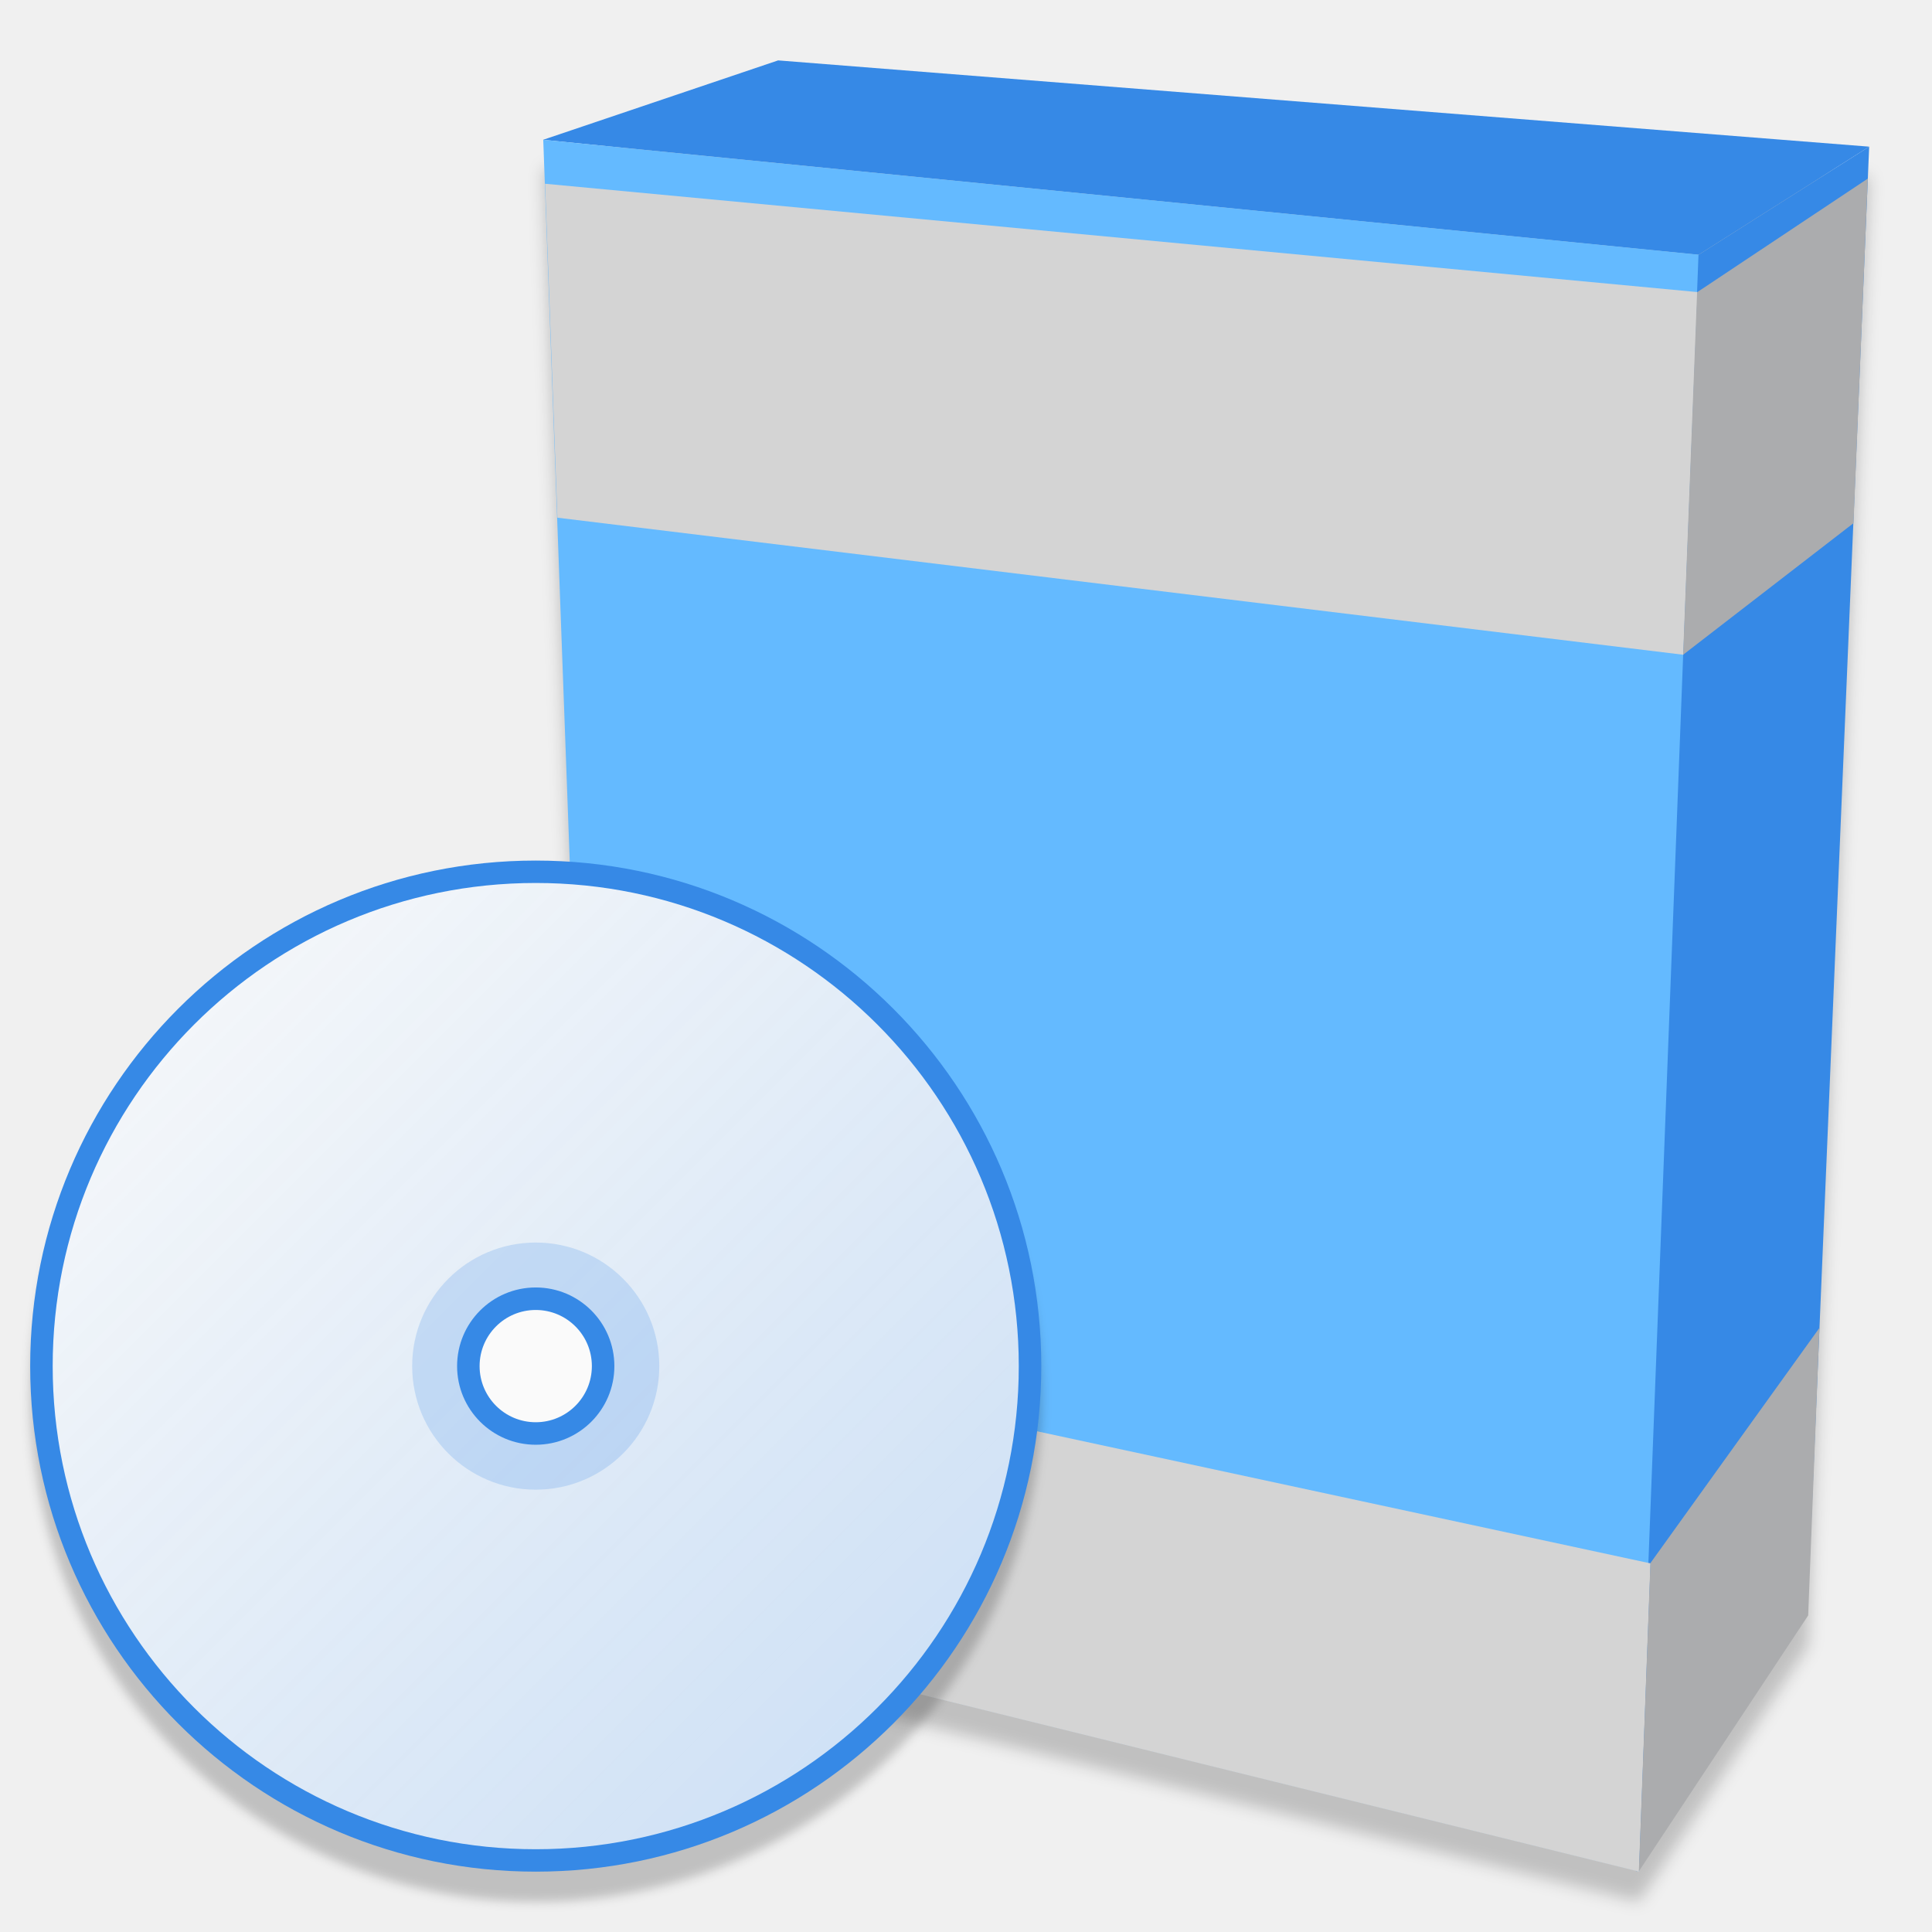
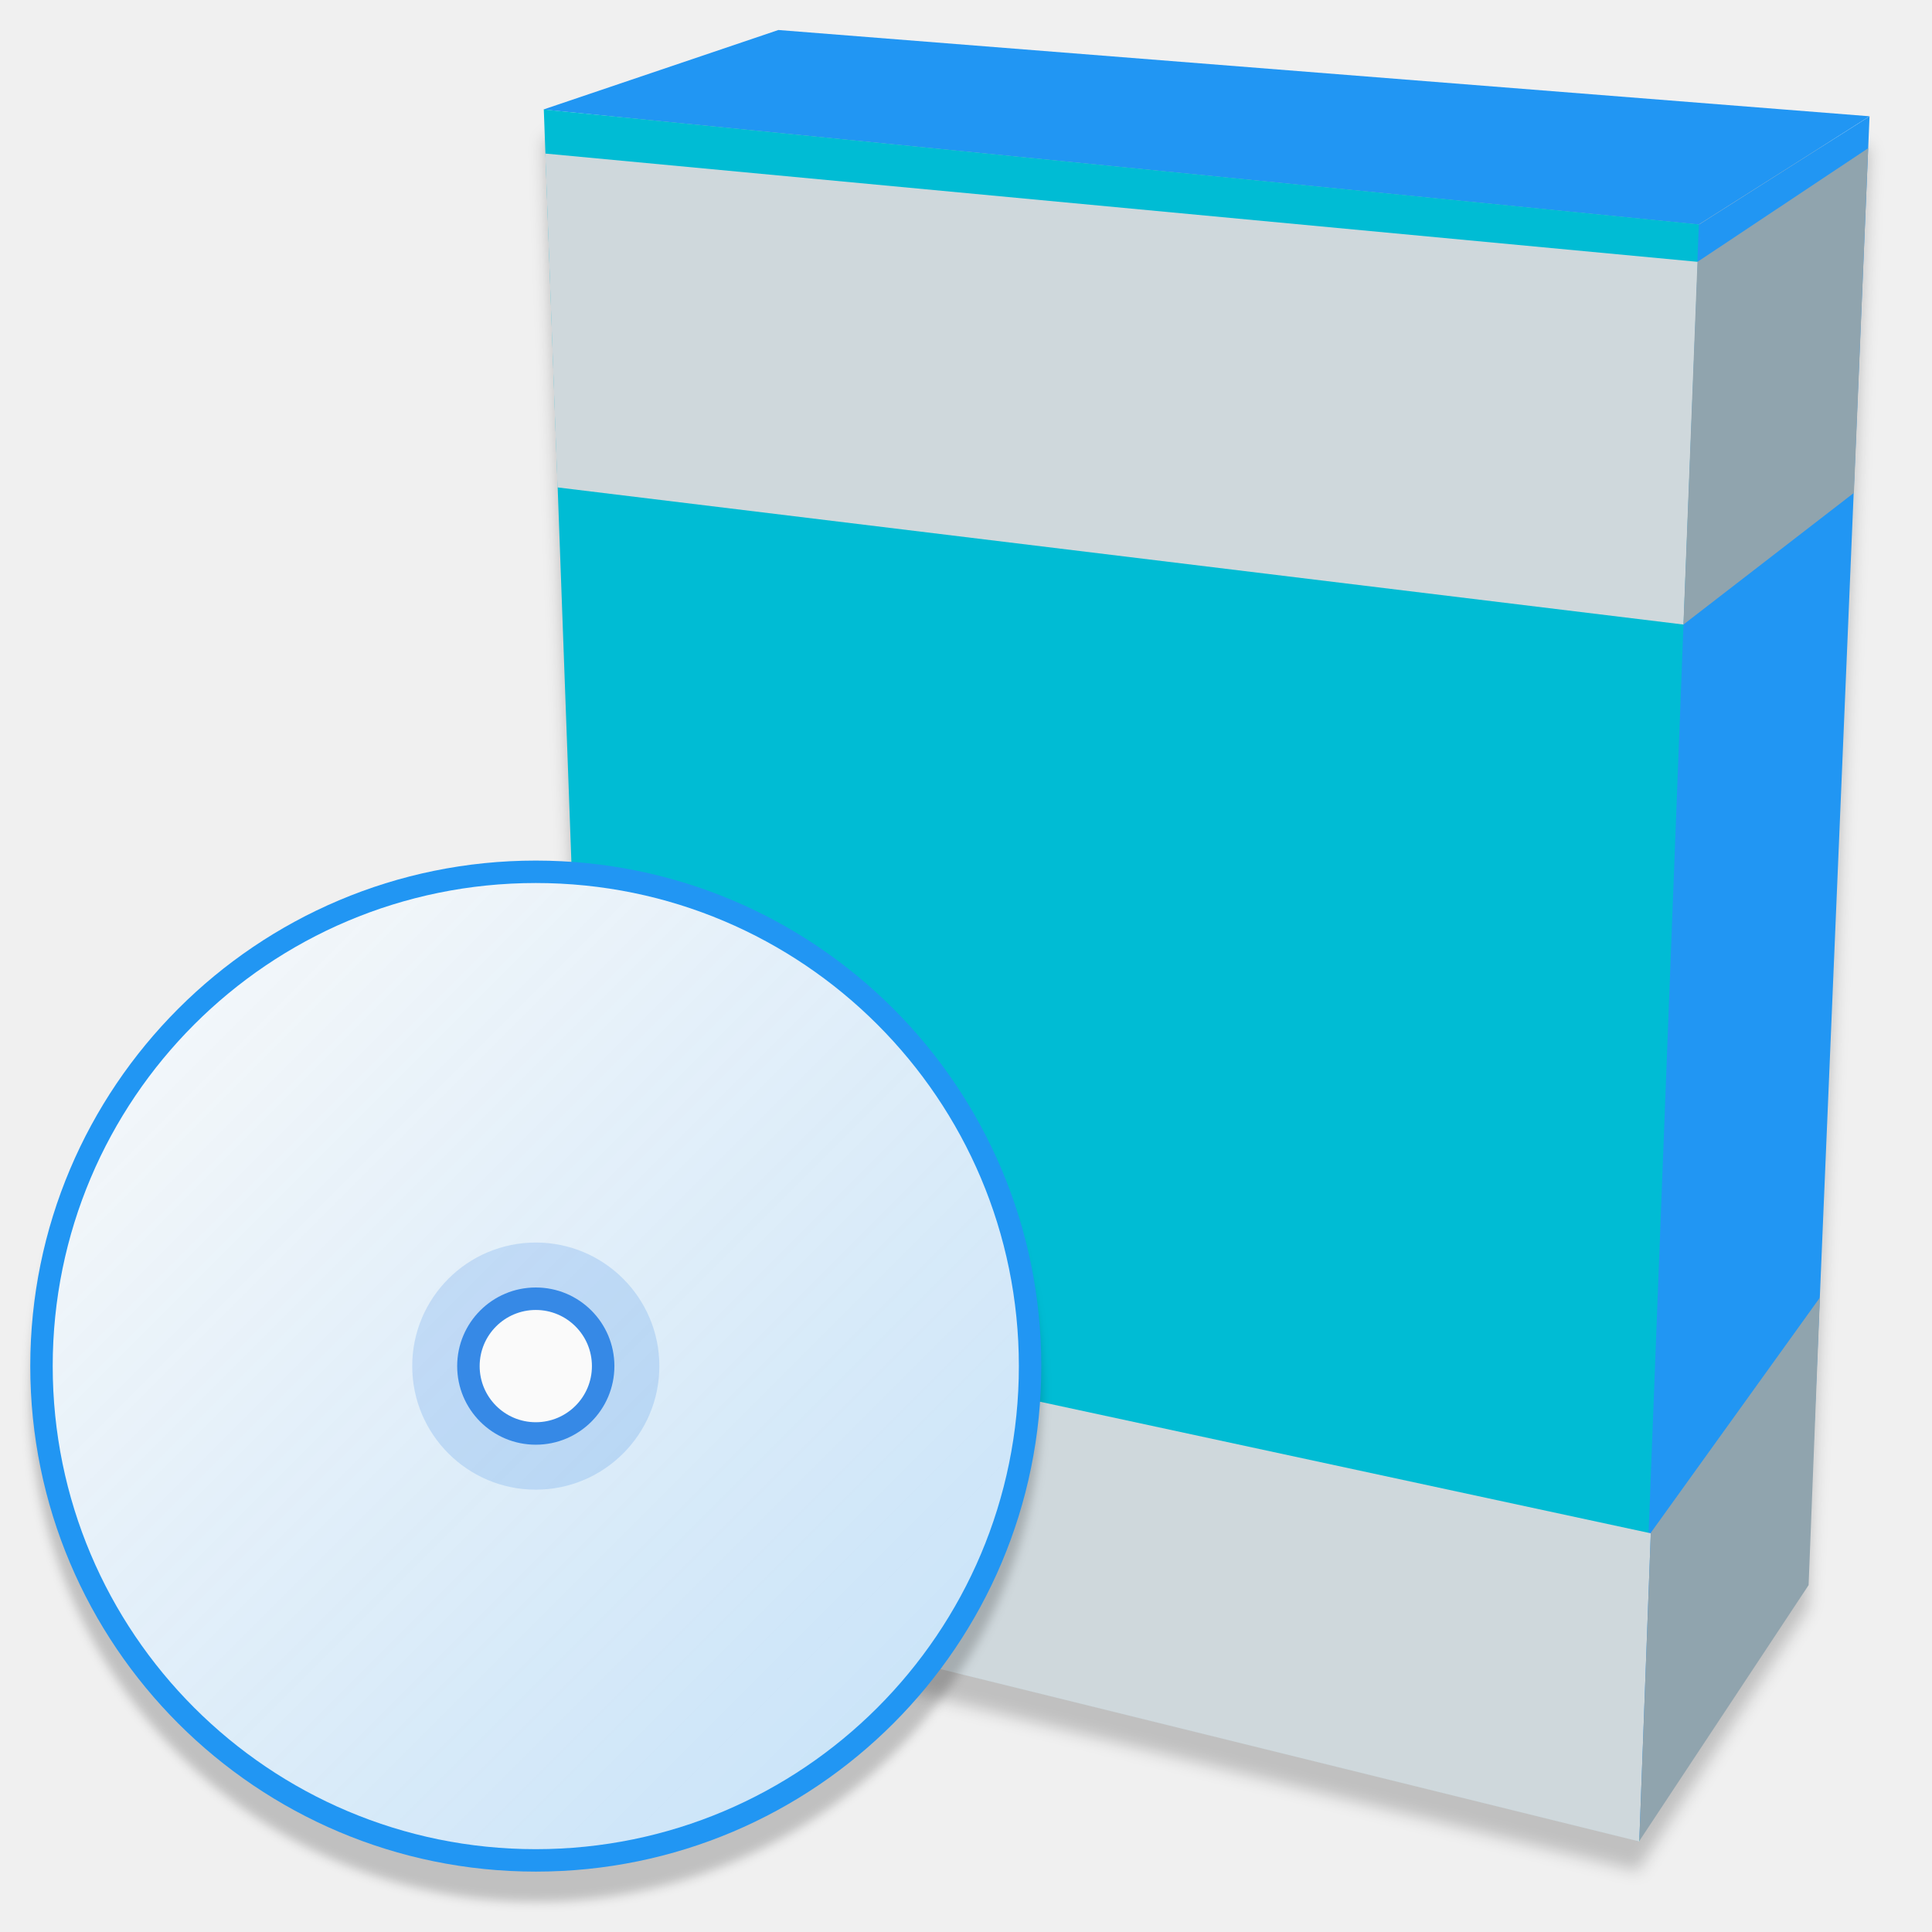
<svg xmlns="http://www.w3.org/2000/svg" xmlns:xlink="http://www.w3.org/1999/xlink" width="48" height="48" viewBox="0 0 12.7 12.7" version="1.1" id="svg8">
  <defs id="defs2">
    <style id="current-color-scheme" type="text/css">
   .ColorScheme-Text { color:#5c616c; } .ColorScheme-Highlight { color:#5294e2; } .ColorScheme-ButtonBackground { color:#d3dae3; }
  </style>
    <style id="current-color-scheme-3" type="text/css">
   .ColorScheme-Text { color:#5c616c; } .ColorScheme-Highlight { color:#5294e2; } .ColorScheme-ButtonBackground { color:#d3dae3; }
  </style>
    <style id="style4492" type="text/css">
    .str0 {stroke:#4D4948;stroke-width:0.012}
    .str1 {stroke:#838281;stroke-width:0.229;stroke-linecap:round}
    .fil2 {fill:none}
    .fil0 {fill:#4D4948}
    .fil1 {fill:white;fill-rule:nonzero}
  </style>
    <style type="text/css" id="style4492-1">
    .str0 {stroke:#4D4948;stroke-width:0.222}
    .str1 {stroke:#00923F;stroke-width:0.887}
    .str2 {stroke:#E77817;stroke-width:0.887;stroke-linecap:round}
    .fil2 {fill:none}
    .fil0 {fill:#4D4948}
    .fil1 {fill:#B6DDC7}
  </style>
    <style type="text/css" id="current-color-scheme-6">
   .ColorScheme-Text { color:#5c616c; } .ColorScheme-Highlight { color:#5294e2; } .ColorScheme-ButtonBackground { color:#d3dae3; }
  </style>
    <style type="text/css" id="current-color-scheme-0">
   .ColorScheme-Text { color:#5c616c; } .ColorScheme-Highlight { color:#5294e2; } .ColorScheme-ButtonBackground { color:#d3dae3; }
  </style>
    <style type="text/css" id="current-color-scheme-3-6">
   .ColorScheme-Text { color:#5c616c; } .ColorScheme-Highlight { color:#5294e2; } .ColorScheme-ButtonBackground { color:#d3dae3; }
  </style>
    <style type="text/css" id="style4492-15">
    .str0 {stroke:#4D4948;stroke-width:0.012}
    .str1 {stroke:#838281;stroke-width:0.229;stroke-linecap:round}
    .fil2 {fill:none}
    .fil0 {fill:#4D4948}
    .fil1 {fill:white;fill-rule:nonzero}
  </style>
    <style id="style4492-1-54" type="text/css">
    .str0 {stroke:#4D4948;stroke-width:0.222}
    .str1 {stroke:#00923F;stroke-width:0.887}
    .str2 {stroke:#E77817;stroke-width:0.887;stroke-linecap:round}
    .fil2 {fill:none}
    .fil0 {fill:#4D4948}
    .fil1 {fill:#B6DDC7}
  </style>
    <style id="current-color-scheme-6-7" type="text/css">
   .ColorScheme-Text { color:#5c616c; } .ColorScheme-Highlight { color:#5294e2; } .ColorScheme-ButtonBackground { color:#d3dae3; }
  </style>
    <style type="text/css" id="current-color-scheme-67">
   .ColorScheme-Text { color:#5c616c; } .ColorScheme-Highlight { color:#5294e2; } .ColorScheme-ButtonBackground { color:#d3dae3; }
  </style>
    <style type="text/css" id="current-color-scheme-3-5">
   .ColorScheme-Text { color:#5c616c; } .ColorScheme-Highlight { color:#5294e2; } .ColorScheme-ButtonBackground { color:#d3dae3; }
  </style>
    <style type="text/css" id="style4492-3">
    .str0 {stroke:#4D4948;stroke-width:0.012}
    .str1 {stroke:#838281;stroke-width:0.229;stroke-linecap:round}
    .fil2 {fill:none}
    .fil0 {fill:#4D4948}
    .fil1 {fill:white;fill-rule:nonzero}
  </style>
    <style id="style4492-1-5" type="text/css">
    .str0 {stroke:#4D4948;stroke-width:0.222}
    .str1 {stroke:#00923F;stroke-width:0.887}
    .str2 {stroke:#E77817;stroke-width:0.887;stroke-linecap:round}
    .fil2 {fill:none}
    .fil0 {fill:#4D4948}
    .fil1 {fill:#B6DDC7}
  </style>
    <style id="current-color-scheme-6-6" type="text/css">
   .ColorScheme-Text { color:#5c616c; } .ColorScheme-Highlight { color:#5294e2; } .ColorScheme-ButtonBackground { color:#d3dae3; }
  </style>
    <linearGradient id="linearGradient5028">
      <stop id="stop5024" offset="0" style="stop-color:#fafafa;stop-opacity:1" />
      <stop id="stop5026" offset="1" style="stop-color:#fafafa;stop-opacity:0.75" />
    </linearGradient>
-     <linearGradient gradientTransform="matrix(0.999979,0,0,1,-38.99196,-3.9062502e-7)" gradientUnits="userSpaceOnUse" y2="295.676" x2="33.436" y1="284.301" x1="22.062" id="linearGradient5030" xlink:href="#linearGradient5028" />
-     <filter style="color-interpolation-filters:sRGB" id="filter6303" x="-0.014" width="1.028" y="-0.01" height="1.021">
-       <feGaussianBlur stdDeviation="0.285" id="feGaussianBlur6305" />
-     </filter>
+     <linearGradient gradientTransform="matrix(0.7443111,0,0,0.7443196,-15.95731,76.19565)" gradientUnits="userSpaceOnUse" y2="295.676" x2="33.436" y1="284.301" x1="22.062" id="linearGradient5030" xlink:href="#linearGradient5028" />
    <filter style="color-interpolation-filters:sRGB" id="filter6359" x="-0.012" width="1.024" y="-0.012" height="1.024">
      <feGaussianBlur stdDeviation="0.044" id="feGaussianBlur6361" />
    </filter>
+     <filter style="color-interpolation-filters:sRGB" id="filter4712" x="-0.014" width="1.028" y="-0.01" height="1.021">
+       <feGaussianBlur stdDeviation="0.069" id="feGaussianBlur4714" />
+     </filter>
  </defs>
-   <g id="layer1" transform="translate(-4.4504802e-7,-284.3)">
-     <g id="g6237-3" transform="matrix(-0.1812309,0,0,0.1812309,2.3791,238.38)" style="opacity:0.2;fill:#000000;filter:url(#filter6303)">
-       <path id="path4127-9" style="fill:#000000;fill-rule:evenodd;stroke-width:0.265" d="m -54.685,259.792 6.191,3.924 41.91,-4.17 -8.525,-2.883 -39.576,3.128 z" />
-       <path id="path4129-0" style="fill:#000000;fill-rule:evenodd;stroke-width:0.265" d="m -8.546,313.031 -37.782,9.321 -2.208,-58.634 41.955,-4.172 -1.963,53.486 z" />
-       <path style="fill:#000000;fill-rule:evenodd;stroke-width:0.265" d="m -46.231,322.36 c -2.07,-3.192 -4.14,-6.384 -6.21,-9.575 -0.743,-17.664 -1.486,-35.329 -2.229,-52.993 2.064,1.309 4.128,2.617 6.192,3.926 0.749,19.548 1.498,39.095 2.247,58.643 z" id="path4131-8" />
-       <path id="path11944-8" style="fill:#000000;fill-rule:evenodd;stroke-width:0.265" d="m -8.175,302.865 -0.379,10.166 -37.767,9.315 -0.418,-11.177 38.563,-8.305 z" />
-       <path id="path13913-5" style="fill:#000000;fill-rule:evenodd;stroke-width:0.265" d="m -46.319,322.347 -6.141,-9.282 -0.409,-10.427 6.133,8.529 0.417,11.178 z" />
-       <path id="path9999-0" style="fill:#000000;fill-rule:evenodd;stroke-width:0.265" d="m -6.643,261.142 -0.445,12.109 -40.836,4.974 -0.516,-13.154 41.796,-3.929 z" />
-       <path id="path13915-9" style="fill:#000000;fill-rule:evenodd;stroke-width:0.265" d="m -47.922,278.225 -6.182,-4.775 -0.518,-12.5 6.192,4.121 0.508,13.155 z" />
+   <g id="layer1" transform="translate(0,-284.3)">
+     <g id="g4655-3" style="opacity:0.2;fill:#000000;filter:url(#filter4712)" transform="matrix(0.7500001,0,0,0.7500001,0.00244545,74.24995)">
+       <path id="path4127-6" style="fill:#000000;fill-rule:evenodd;stroke-width:0.064" d="m 16.382,281.352 -1.496,0.948 -10.127,-1.008 2.06,-0.697 9.563,0.756 z" />
+       <path id="path4129-7" style="fill:#000000;fill-rule:evenodd;stroke-width:0.064" d="m 5.237,294.216 9.13,2.252 0.534,-14.168 -10.138,-1.008 0.474,12.924 z" />
+       <path id="path4131-5" d="m 14.343,296.471 1.501,-2.314 0.539,-12.805 -1.496,0.949 z" style="fill:#000000;fill-rule:evenodd;stroke-width:0.064" />
    </g>
    <g id="layer9" style="display:inline" transform="matrix(0.1984375,0,0,0.1984375,-73.07649,316.6534)" />
    <g id="layer1-3" style="display:inline" transform="matrix(0.1984375,0,0,0.1984375,-25.25301,194.2174)" />
    <g id="layer14" style="display:inline" transform="matrix(0.1984375,0,0,0.1984375,-73.07649,316.6534)" />
    <g id="layer15" style="display:inline" transform="matrix(0.1984375,0,0,0.1984375,-73.07649,316.6534)" />
    <g id="g71291" style="display:inline" transform="matrix(0.1984375,0,0,0.1984375,-73.07649,316.6534)" />
    <g id="layer2" style="display:inline" transform="matrix(0.1984375,0,0,0.1984375,-25.25301,223.983)" />
    <g id="layer12" style="display:inline" transform="matrix(0.1984375,0,0,0.1984375,-73.07649,316.6534)" />
    <g id="layer9-6" style="display:inline" transform="matrix(0.1984375,0,0,0.1984375,-46.03559,315.4309)" />
    <g id="layer1-7" style="display:inline" transform="matrix(0.1984375,0,0,0.1984375,1.787892,192.9949)" />
    <g id="layer14-5" style="display:inline" transform="matrix(0.1984375,0,0,0.1984375,-46.03559,315.4309)" />
    <g id="layer15-3" style="display:inline" transform="matrix(0.1984375,0,0,0.1984375,-46.03559,315.4309)" />
    <g id="g71291-5" style="display:inline" transform="matrix(0.1984375,0,0,0.1984375,-46.03559,315.4309)" />
    <g id="layer2-6" style="display:inline" transform="matrix(0.1984375,0,0,0.1984375,1.787892,222.7605)" />
    <g id="layer12-2" style="display:inline" transform="matrix(0.1984375,0,0,0.1984375,-46.03559,315.4309)" />
-     <g transform="matrix(0.1984375,0,0,0.1984375,-82.86183,301.6405)" style="display:inline" id="layer9-61" />
+     <g transform="matrix(0.1984375,0,0,0.1984375,-82.86184,301.6405)" style="display:inline" id="layer9-61" />
    <g transform="matrix(0.1984375,0,0,0.1984375,-35.03836,179.2046)" style="display:inline" id="layer1-8" />
-     <g transform="matrix(0.1984375,0,0,0.1984375,-82.86183,301.6405)" style="display:inline" id="layer14-7" />
-     <g transform="matrix(0.1984375,0,0,0.1984375,-82.86183,301.6405)" style="display:inline" id="layer15-9" />
-     <g transform="matrix(0.1984375,0,0,0.1984375,-82.86183,301.6405)" style="display:inline" id="g71291-2" />
+     <g transform="matrix(0.1984375,0,0,0.1984375,-82.86184,301.6405)" style="display:inline" id="layer14-7" />
+     <g transform="matrix(0.1984375,0,0,0.1984375,-82.86184,301.6405)" style="display:inline" id="layer15-9" />
+     <g transform="matrix(0.1984375,0,0,0.1984375,-82.86184,301.6405)" style="display:inline" id="g71291-2" />
    <g transform="matrix(0.1984375,0,0,0.1984375,-35.03836,208.9702)" style="display:inline" id="layer2-0" />
-     <g transform="matrix(0.1984375,0,0,0.1984375,-82.86183,301.6405)" style="display:inline" id="layer12-23" />
+     <g transform="matrix(0.1984375,0,0,0.1984375,-82.86184,301.6405)" style="display:inline" id="layer12-23" />
    <g id="layer9-4" style="display:inline" transform="matrix(0.6278067,0,0,0.6278067,-210.2058,383.0406)" />
-     <g id="layer1-3-9" style="display:inline" transform="matrix(0.6278067,0,0,0.6278067,-58.9043,-4.316102)" />
+     <g id="layer1-3-9" style="display:inline" transform="matrix(0.6278067,0,0,0.6278067,-58.9043,-4.316115)" />
    <g id="layer14-2" style="display:inline" transform="matrix(0.6278067,0,0,0.6278067,-210.2058,383.0406)" />
    <g id="layer15-0" style="display:inline" transform="matrix(0.6278067,0,0,0.6278067,-210.2058,383.0406)" />
    <g id="g71291-6" style="display:inline" transform="matrix(0.6278067,0,0,0.6278067,-210.2058,383.0406)" />
-     <g id="layer2-8" style="display:inline" transform="matrix(0.6278067,0,0,0.6278067,-58.9043,89.8549)" />
+     <g id="layer2-8" style="display:inline" transform="matrix(0.6278067,0,0,0.6278067,-58.9043,89.85489)" />
    <g id="layer12-9" style="display:inline" transform="matrix(0.6278067,0,0,0.6278067,-210.2058,383.0406)" />
    <g id="layer9-6-26" style="display:inline" transform="matrix(0.6278067,0,0,0.6278067,-124.6552,379.173)" />
-     <g id="layer1-7-6" style="display:inline" transform="matrix(0.6278067,0,0,0.6278067,26.64636,-8.183785)" />
+     <g id="layer1-7-6" style="display:inline" transform="matrix(0.6278067,0,0,0.6278067,26.64636,-8.183797)" />
    <g id="layer14-5-4" style="display:inline" transform="matrix(0.6278067,0,0,0.6278067,-124.6552,379.173)" />
    <g id="layer15-3-9" style="display:inline" transform="matrix(0.6278067,0,0,0.6278067,-124.6552,379.173)" />
    <g id="g71291-5-5" style="display:inline" transform="matrix(0.6278067,0,0,0.6278067,-124.6552,379.173)" />
-     <g id="layer2-6-0" style="display:inline" transform="matrix(0.6278067,0,0,0.6278067,26.64636,85.98722)" />
+     <g id="layer2-6-0" style="display:inline" transform="matrix(0.6278067,0,0,0.6278067,26.64636,85.98721)" />
    <g id="layer12-2-4" style="display:inline" transform="matrix(0.6278067,0,0,0.6278067,-124.6552,379.173)" />
    <g transform="matrix(0.6278067,0,0,0.6278067,-241.1642,335.5437)" style="display:inline" id="layer9-61-87" />
-     <g transform="matrix(0.6278067,0,0,0.6278067,-89.86269,-51.81298)" style="display:inline" id="layer1-8-1" />
+     <g transform="matrix(0.6278067,0,0,0.6278067,-89.86269,-51.81299)" style="display:inline" id="layer1-8-1" />
    <g transform="matrix(0.6278067,0,0,0.6278067,-241.1642,335.5437)" style="display:inline" id="layer14-7-72" />
    <g transform="matrix(0.6278067,0,0,0.6278067,-241.1642,335.5437)" style="display:inline" id="layer15-9-7" />
    <g transform="matrix(0.6278067,0,0,0.6278067,-241.1642,335.5437)" style="display:inline" id="g71291-2-2" />
    <g transform="matrix(0.6278067,0,0,0.6278067,-89.86269,42.35802)" style="display:inline" id="layer2-0-2" />
    <g transform="matrix(0.6278067,0,0,0.6278067,-241.1642,335.5437)" style="display:inline" id="layer12-23-6" />
-     <g id="layer9-2" style="display:inline" transform="matrix(0.6278067,0,0,0.6278067,-64.82948,310.3525)" />
-     <g id="layer1-6" style="display:inline" transform="matrix(0.6278067,0,0,0.6278067,86.47205,-77.00425)" />
-     <g id="layer14-1" style="display:inline" transform="matrix(0.6278067,0,0,0.6278067,-64.82948,310.3525)" />
-     <g id="layer15-8" style="display:inline" transform="matrix(0.6278067,0,0,0.6278067,-64.82948,310.3525)" />
-     <g id="g71291-7" style="display:inline" transform="matrix(0.6278067,0,0,0.6278067,-64.82948,310.3525)" />
-     <g id="layer2-9" style="display:inline" transform="matrix(0.6278067,0,0,0.6278067,86.47205,17.16675)" />
-     <g id="layer12-20" style="display:inline" transform="matrix(0.6278067,0,0,0.6278067,-64.82948,310.3525)" />
+     <g id="layer9-2" style="display:inline" transform="matrix(0.6278067,0,0,0.6278067,-64.82949,310.3525)" />
+     <g id="layer1-6" style="display:inline" transform="matrix(0.6278067,0,0,0.6278067,86.47205,-77.00427)" />
+     <g id="layer14-1" style="display:inline" transform="matrix(0.6278067,0,0,0.6278067,-64.82949,310.3525)" />
+     <g id="layer15-8" style="display:inline" transform="matrix(0.6278067,0,0,0.6278067,-64.82949,310.3525)" />
+     <g id="g71291-7" style="display:inline" transform="matrix(0.6278067,0,0,0.6278067,-64.82949,310.3525)" />
+     <g id="layer2-9" style="display:inline" transform="matrix(0.6278067,0,0,0.6278067,86.47205,17.16674)" />
+     <g id="layer12-20" style="display:inline" transform="matrix(0.6278067,0,0,0.6278067,-64.82949,310.3525)" />
    <g id="layer9-6-2" style="display:inline" transform="matrix(0.6278067,0,0,0.6278067,20.72117,306.4848)" />
-     <g id="layer1-7-3" style="display:inline" transform="matrix(0.6278067,0,0,0.6278067,172.0227,-80.87194)" />
+     <g id="layer1-7-3" style="display:inline" transform="matrix(0.6278067,0,0,0.6278067,172.0227,-80.87195)" />
    <g id="layer14-5-7" style="display:inline" transform="matrix(0.6278067,0,0,0.6278067,20.72117,306.4848)" />
    <g id="layer15-3-5" style="display:inline" transform="matrix(0.6278067,0,0,0.6278067,20.72117,306.4848)" />
    <g id="g71291-5-9" style="display:inline" transform="matrix(0.6278067,0,0,0.6278067,20.72117,306.4848)" />
-     <g id="layer2-6-2" style="display:inline" transform="matrix(0.6278067,0,0,0.6278067,172.0227,13.29907)" />
+     <g id="layer2-6-2" style="display:inline" transform="matrix(0.6278067,0,0,0.6278067,172.0227,13.29906)" />
    <g id="layer12-2-2" style="display:inline" transform="matrix(0.6278067,0,0,0.6278067,20.72117,306.4848)" />
    <g transform="matrix(0.6278067,0,0,0.6278067,-95.78787,262.8556)" style="display:inline" id="layer9-61-8" />
-     <g transform="matrix(0.6278067,0,0,0.6278067,55.51366,-124.5011)" style="display:inline" id="layer1-8-9" />
+     <g transform="matrix(0.6278067,0,0,0.6278067,55.51367,-124.5011)" style="display:inline" id="layer1-8-9" />
    <g transform="matrix(0.6278067,0,0,0.6278067,-95.78787,262.8556)" style="display:inline" id="layer14-7-7" />
    <g transform="matrix(0.6278067,0,0,0.6278067,-95.78787,262.8556)" style="display:inline" id="layer15-9-3" />
    <g transform="matrix(0.6278067,0,0,0.6278067,-95.78787,262.8556)" style="display:inline" id="g71291-2-6" />
-     <g transform="matrix(0.6278067,0,0,0.6278067,55.51366,-30.33012)" style="display:inline" id="layer2-0-1" />
+     <g transform="matrix(0.6278067,0,0,0.6278067,55.51367,-30.33014)" style="display:inline" id="layer2-0-1" />
    <g transform="matrix(0.6278067,0,0,0.6278067,-95.78787,262.8556)" style="display:inline" id="layer12-23-2" />
-     <path d="m 12.287,285.264 -1.122,0.711 -7.595,-0.756 1.545,-0.522 7.172,0.567 z" style="fill:#3689e6;fill-rule:evenodd;stroke-width:0.048" id="path4127" />
-     <path d="m 3.928,294.912 6.847,1.689 0.4,-10.626 -7.604,-0.756 0.356,9.693 z" style="fill:#64baff;fill-rule:evenodd;stroke-width:0.048" id="path4129" />
-     <path style="fill:#3689e6;fill-rule:evenodd;stroke-width:0.048" d="m 10.758,296.603 c 0.375,-0.578 0.75,-1.157 1.125,-1.735 0.135,-3.201 0.269,-6.403 0.404,-9.604 -0.374,0.237 -0.748,0.474 -1.122,0.711 -0.136,3.543 -0.271,7.085 -0.407,10.628 z" id="path4131" />
-     <path d="m 3.861,293.073 0.069,1.842 6.844,1.688 0.076,-2.026 -6.989,-1.505 z" style="fill:#d4d4d4;fill-rule:evenodd;stroke-width:0.048" id="path11944" />
-     <path style="fill:#abacae;fill-rule:evenodd;stroke-width:0.048" d="m 10.773,296.601 c 0.371,-0.561 0.742,-1.121 1.113,-1.682 0.025,-0.63 0.049,-1.26 0.074,-1.89 -0.37,0.515 -0.741,1.03 -1.111,1.546 -0.025,0.675 -0.05,1.351 -0.076,2.026 z" id="path13913" />
-     <path d="m 3.583,285.508 0.081,2.195 7.401,0.901 0.094,-2.384 -7.575,-0.712 z" style="fill:#d4d4d4;fill-rule:evenodd;stroke-width:0.048" id="path9999" />
-     <path style="fill:#abacae;fill-rule:evenodd;stroke-width:0.048" d="m 11.064,288.604 c 0.373,-0.288 0.747,-0.577 1.12,-0.865 0.031,-0.755 0.063,-1.51 0.094,-2.265 -0.374,0.249 -0.748,0.498 -1.122,0.747 -0.031,0.795 -0.061,1.59 -0.092,2.384 z" id="path13915" />
-     <ellipse style="opacity:0.2;fill:#000000;fill-opacity:1;stroke:none;stroke-width:0.252;stroke-opacity:1;filter:url(#filter6359)" id="path4969-5" cx="4.696" cy="292.304" rx="4.431" ry="4.431" transform="matrix(0.75,0,0,0.75,1.1126199e-7,74.24999)" />
-     <g id="g5142" transform="matrix(0.5582451,0,0,0.5582397,9.79909,131.3967)">
-       <ellipse ry="5.953" rx="5.953" cy="289.989" cx="-11.245" id="path4969" style="opacity:1;fill:#3689e6;fill-opacity:1;stroke:none;stroke-width:0.339;stroke-opacity:1" />
-       <ellipse ry="5.689" rx="5.688" cy="289.989" cx="-11.245" id="path4969-2" style="opacity:1;fill:url(#linearGradient5030);fill-opacity:1;stroke:none;stroke-width:0.324;stroke-opacity:1" />
-       <ellipse ry="1.455" rx="1.455" cy="289.989" cx="-11.245" id="path4969-2-7-0-9" style="opacity:0.2;fill:#3689e6;fill-opacity:1;stroke:none;stroke-width:0.083;stroke-opacity:1" />
-       <ellipse ry="0.926" rx="0.926" cy="289.989" cx="-11.245" id="path4969-2-7" style="opacity:1;fill:#3689e6;fill-opacity:1;stroke:none;stroke-width:0.053;stroke-opacity:1" />
-       <ellipse ry="0.661" rx="0.661" cy="289.989" cx="-11.245" id="path4969-2-7-0" style="opacity:1;fill:#fafafa;fill-opacity:1;stroke:none;stroke-width:0.038;stroke-opacity:1" />
+     <g id="g4710" transform="matrix(0.7499684,0,0,0.7500001,0.00259634,74.05093)">
+       <g id="g4655">
+         <path d="m 16.382,281.352 -1.496,0.948 -10.127,-1.008 2.06,-0.697 9.563,0.756 z" style="fill:#2196f3;fill-rule:evenodd;stroke-width:0.064" id="path4127" />
+         <path d="m 5.237,294.216 9.13,2.252 0.534,-14.168 -10.138,-1.008 0.474,12.924 z" style="fill:#00bcd4;fill-rule:evenodd;stroke-width:0.064" id="path4129" />
+         <path style="fill:#2196f3;fill-rule:evenodd;stroke-width:0.064" d="m 14.343,296.471 1.501,-2.314 0.539,-12.805 -1.496,0.949 z" id="path4131" />
+       </g>
+       <path id="path11944" style="fill:#cfd8dc;fill-rule:evenodd;stroke-width:0.064" d="m 5.148,291.764 0.091,2.457 9.126,2.251 0.101,-2.701 -9.318,-2.007 z" />
+       <path id="path13913" d="m 14.365,296.468 c 0.495,-0.748 0.989,-1.495 1.484,-2.243 0.033,-0.84 0.066,-1.68 0.099,-2.52 -0.494,0.687 -0.988,1.374 -1.482,2.061 -0.034,0.9 -0.067,1.801 -0.101,2.701 z" style="fill:#90a4ae;fill-rule:evenodd;stroke-width:0.064" />
+       <path id="path9999" style="fill:#cfd8dc;fill-rule:evenodd;stroke-width:0.064" d="m 4.776,281.678 0.107,2.926 9.87,1.202 0.125,-3.179 -10.101,-0.949 z" />
+       <path id="path13915" d="m 14.752,285.806 c 0.498,-0.385 0.996,-0.769 1.494,-1.154 0.042,-1.007 0.083,-2.014 0.125,-3.021 -0.499,0.332 -0.997,0.664 -1.496,0.996 -0.041,1.059 -0.082,2.119 -0.123,3.179 z" style="fill:#90a4ae;fill-rule:evenodd;stroke-width:0.064" />
+     </g>
+     <ellipse style="opacity:0.2;fill:#000000;fill-opacity:1;stroke:none;stroke-width:0.252;stroke-opacity:1;filter:url(#filter6359)" id="path4969-5" cx="4.696" cy="292.304" rx="4.431" ry="4.431" transform="matrix(0.7500001,0,0,0.7500001,0,74.24998)" />
+     <ellipse style="opacity:1;fill:#2196f3;fill-opacity:1;stroke:none;stroke-width:0.189;stroke-opacity:1" id="path4969" cx="3.522" cy="293.28" rx="3.323" ry="3.323" />
+     <g id="g4700" transform="matrix(0.7500001,0,0,0.7500001,0,74.24998)">
+       <ellipse ry="4.234" rx="4.234" cy="292.04" cx="4.696" id="path4969-2" style="opacity:1;fill:url(#linearGradient5030);fill-opacity:1;stroke:none;stroke-width:0.241;stroke-opacity:1" />
+       <ellipse ry="1.083" rx="1.083" cy="292.04" cx="4.696" id="path4969-2-7-0-9" style="opacity:0.2;fill:#3689e6;fill-opacity:1;stroke:none;stroke-width:0.062;stroke-opacity:1" />
+       <ellipse ry="0.689" rx="0.689" cy="292.04" cx="4.696" id="path4969-2-7" style="opacity:1;fill:#3689e6;fill-opacity:1;stroke:none;stroke-width:0.039;stroke-opacity:1" />
+       <ellipse ry="0.492" rx="0.492" cy="292.04" cx="4.696" id="path4969-2-7-0" style="opacity:1;fill:#fafafa;fill-opacity:1;stroke:none;stroke-width:0.028;stroke-opacity:1" />
    </g>
  </g>
</svg>
